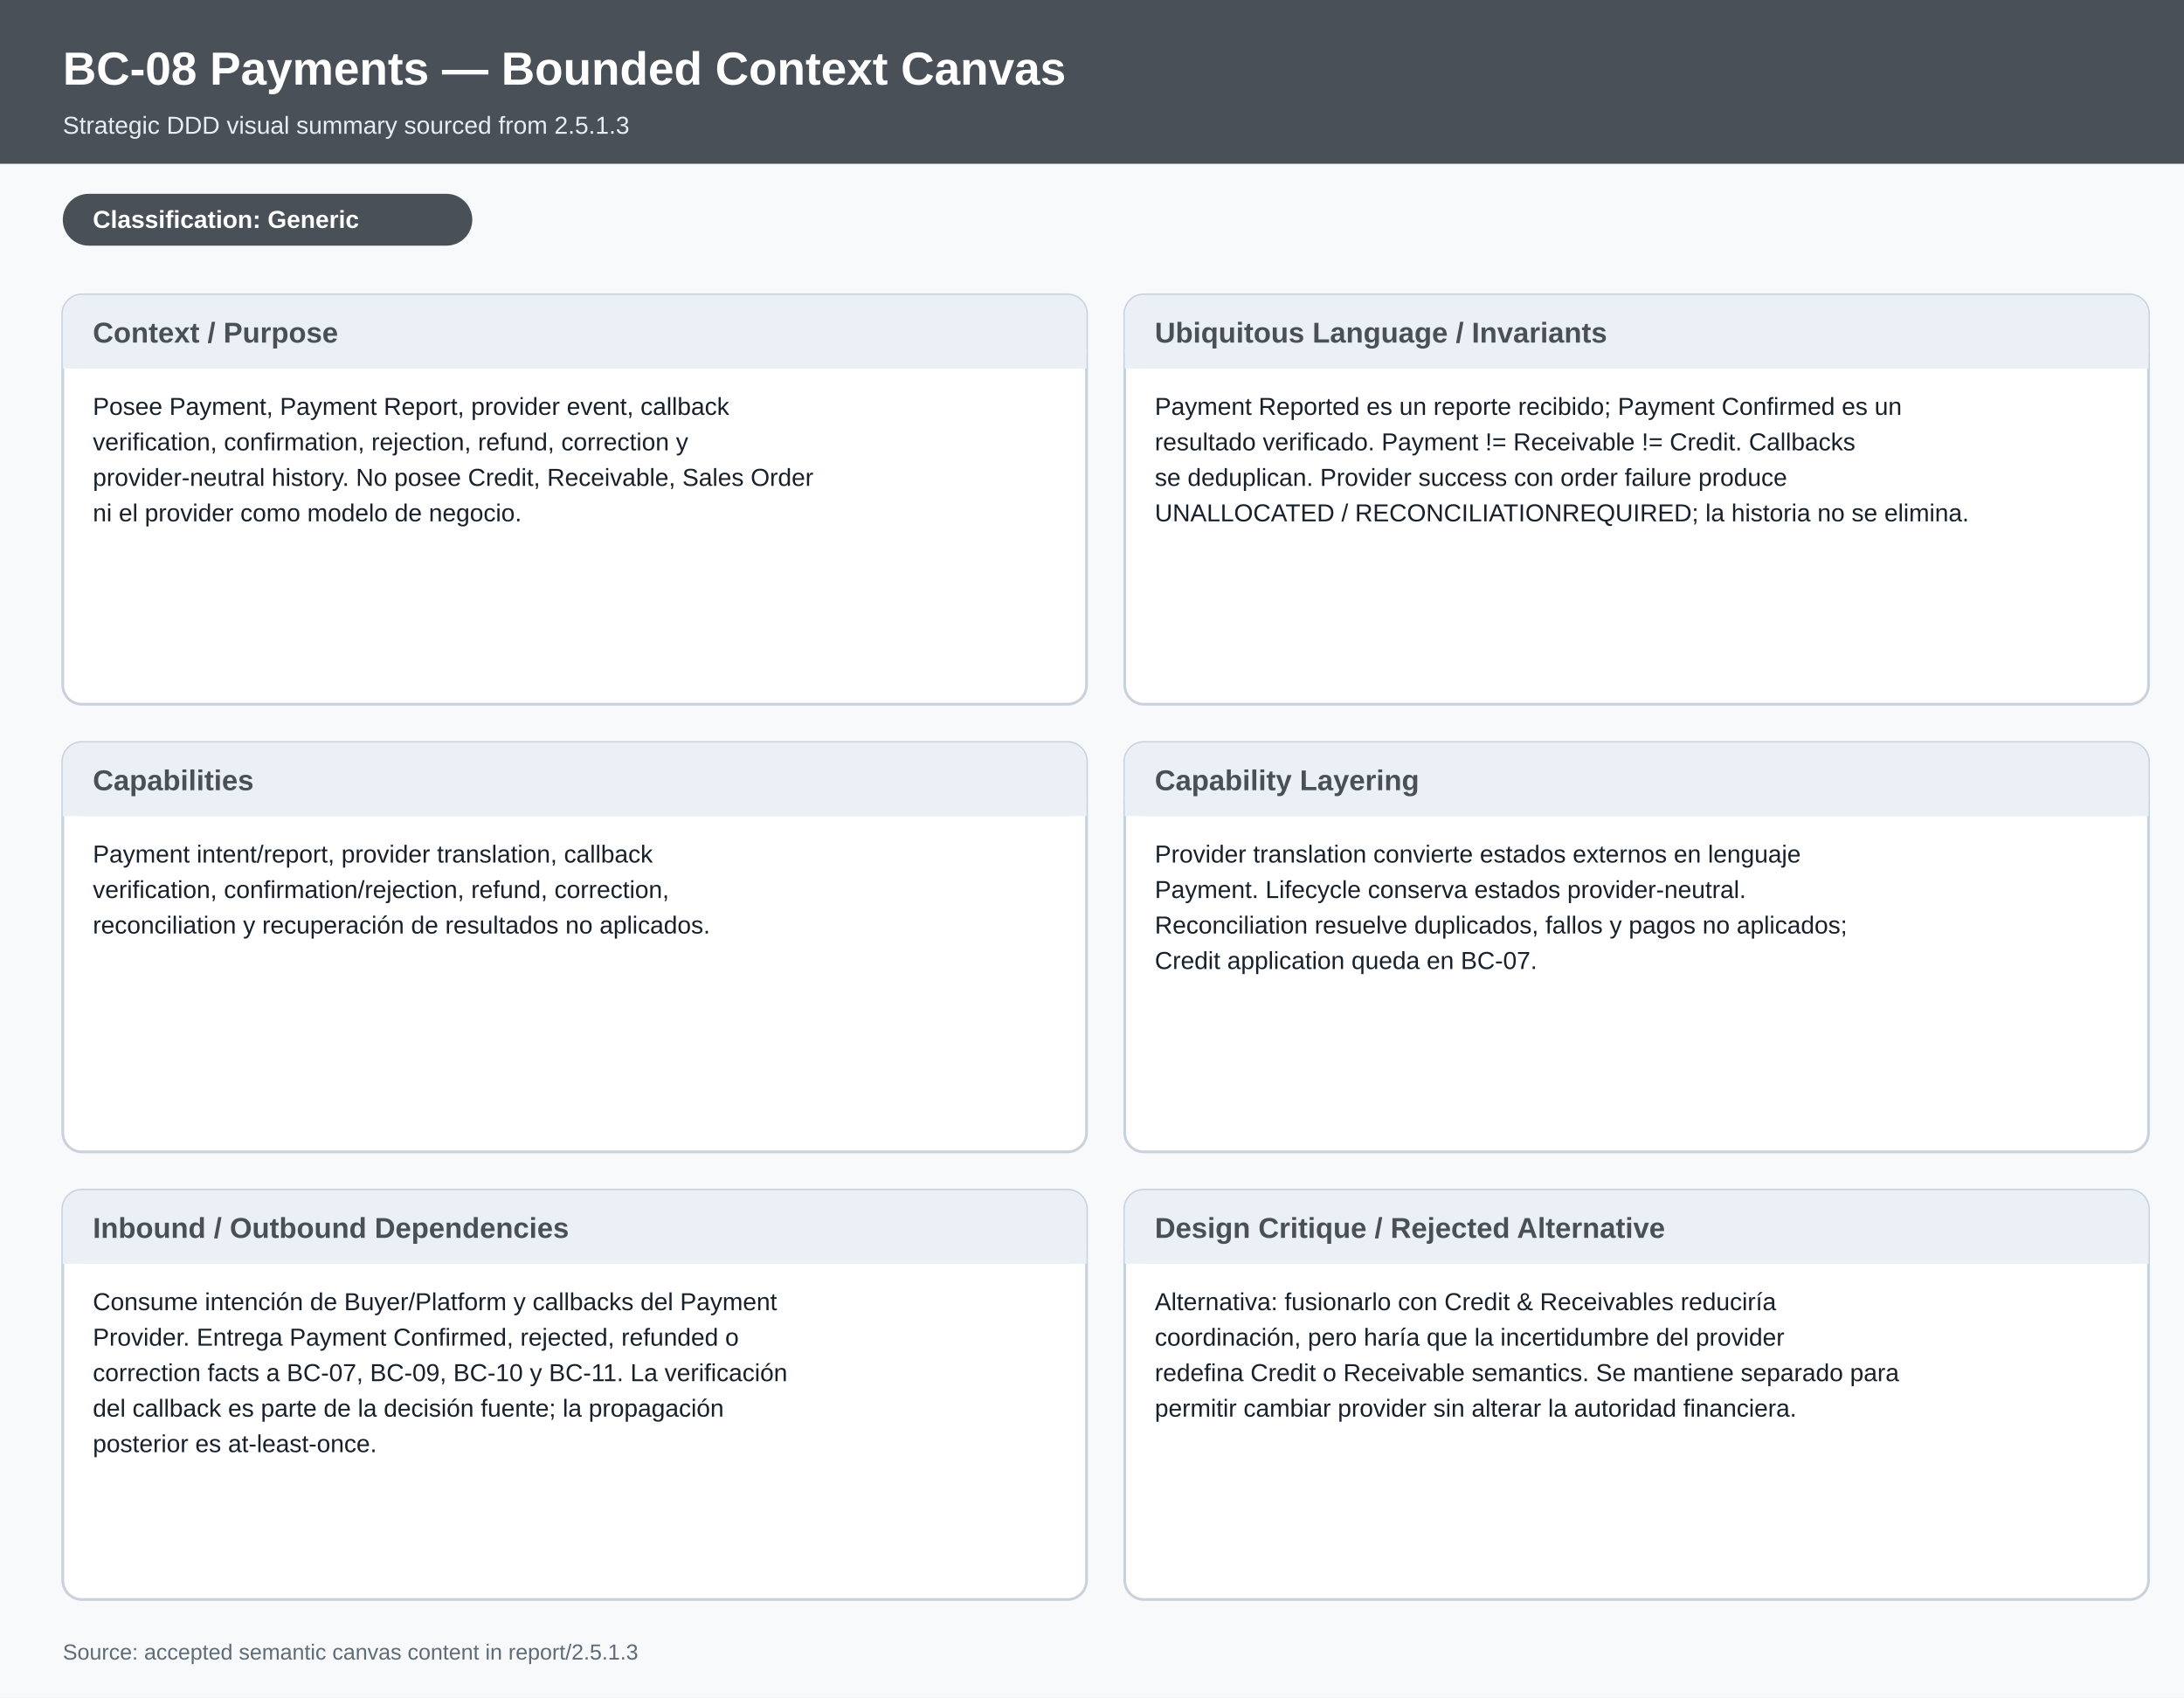
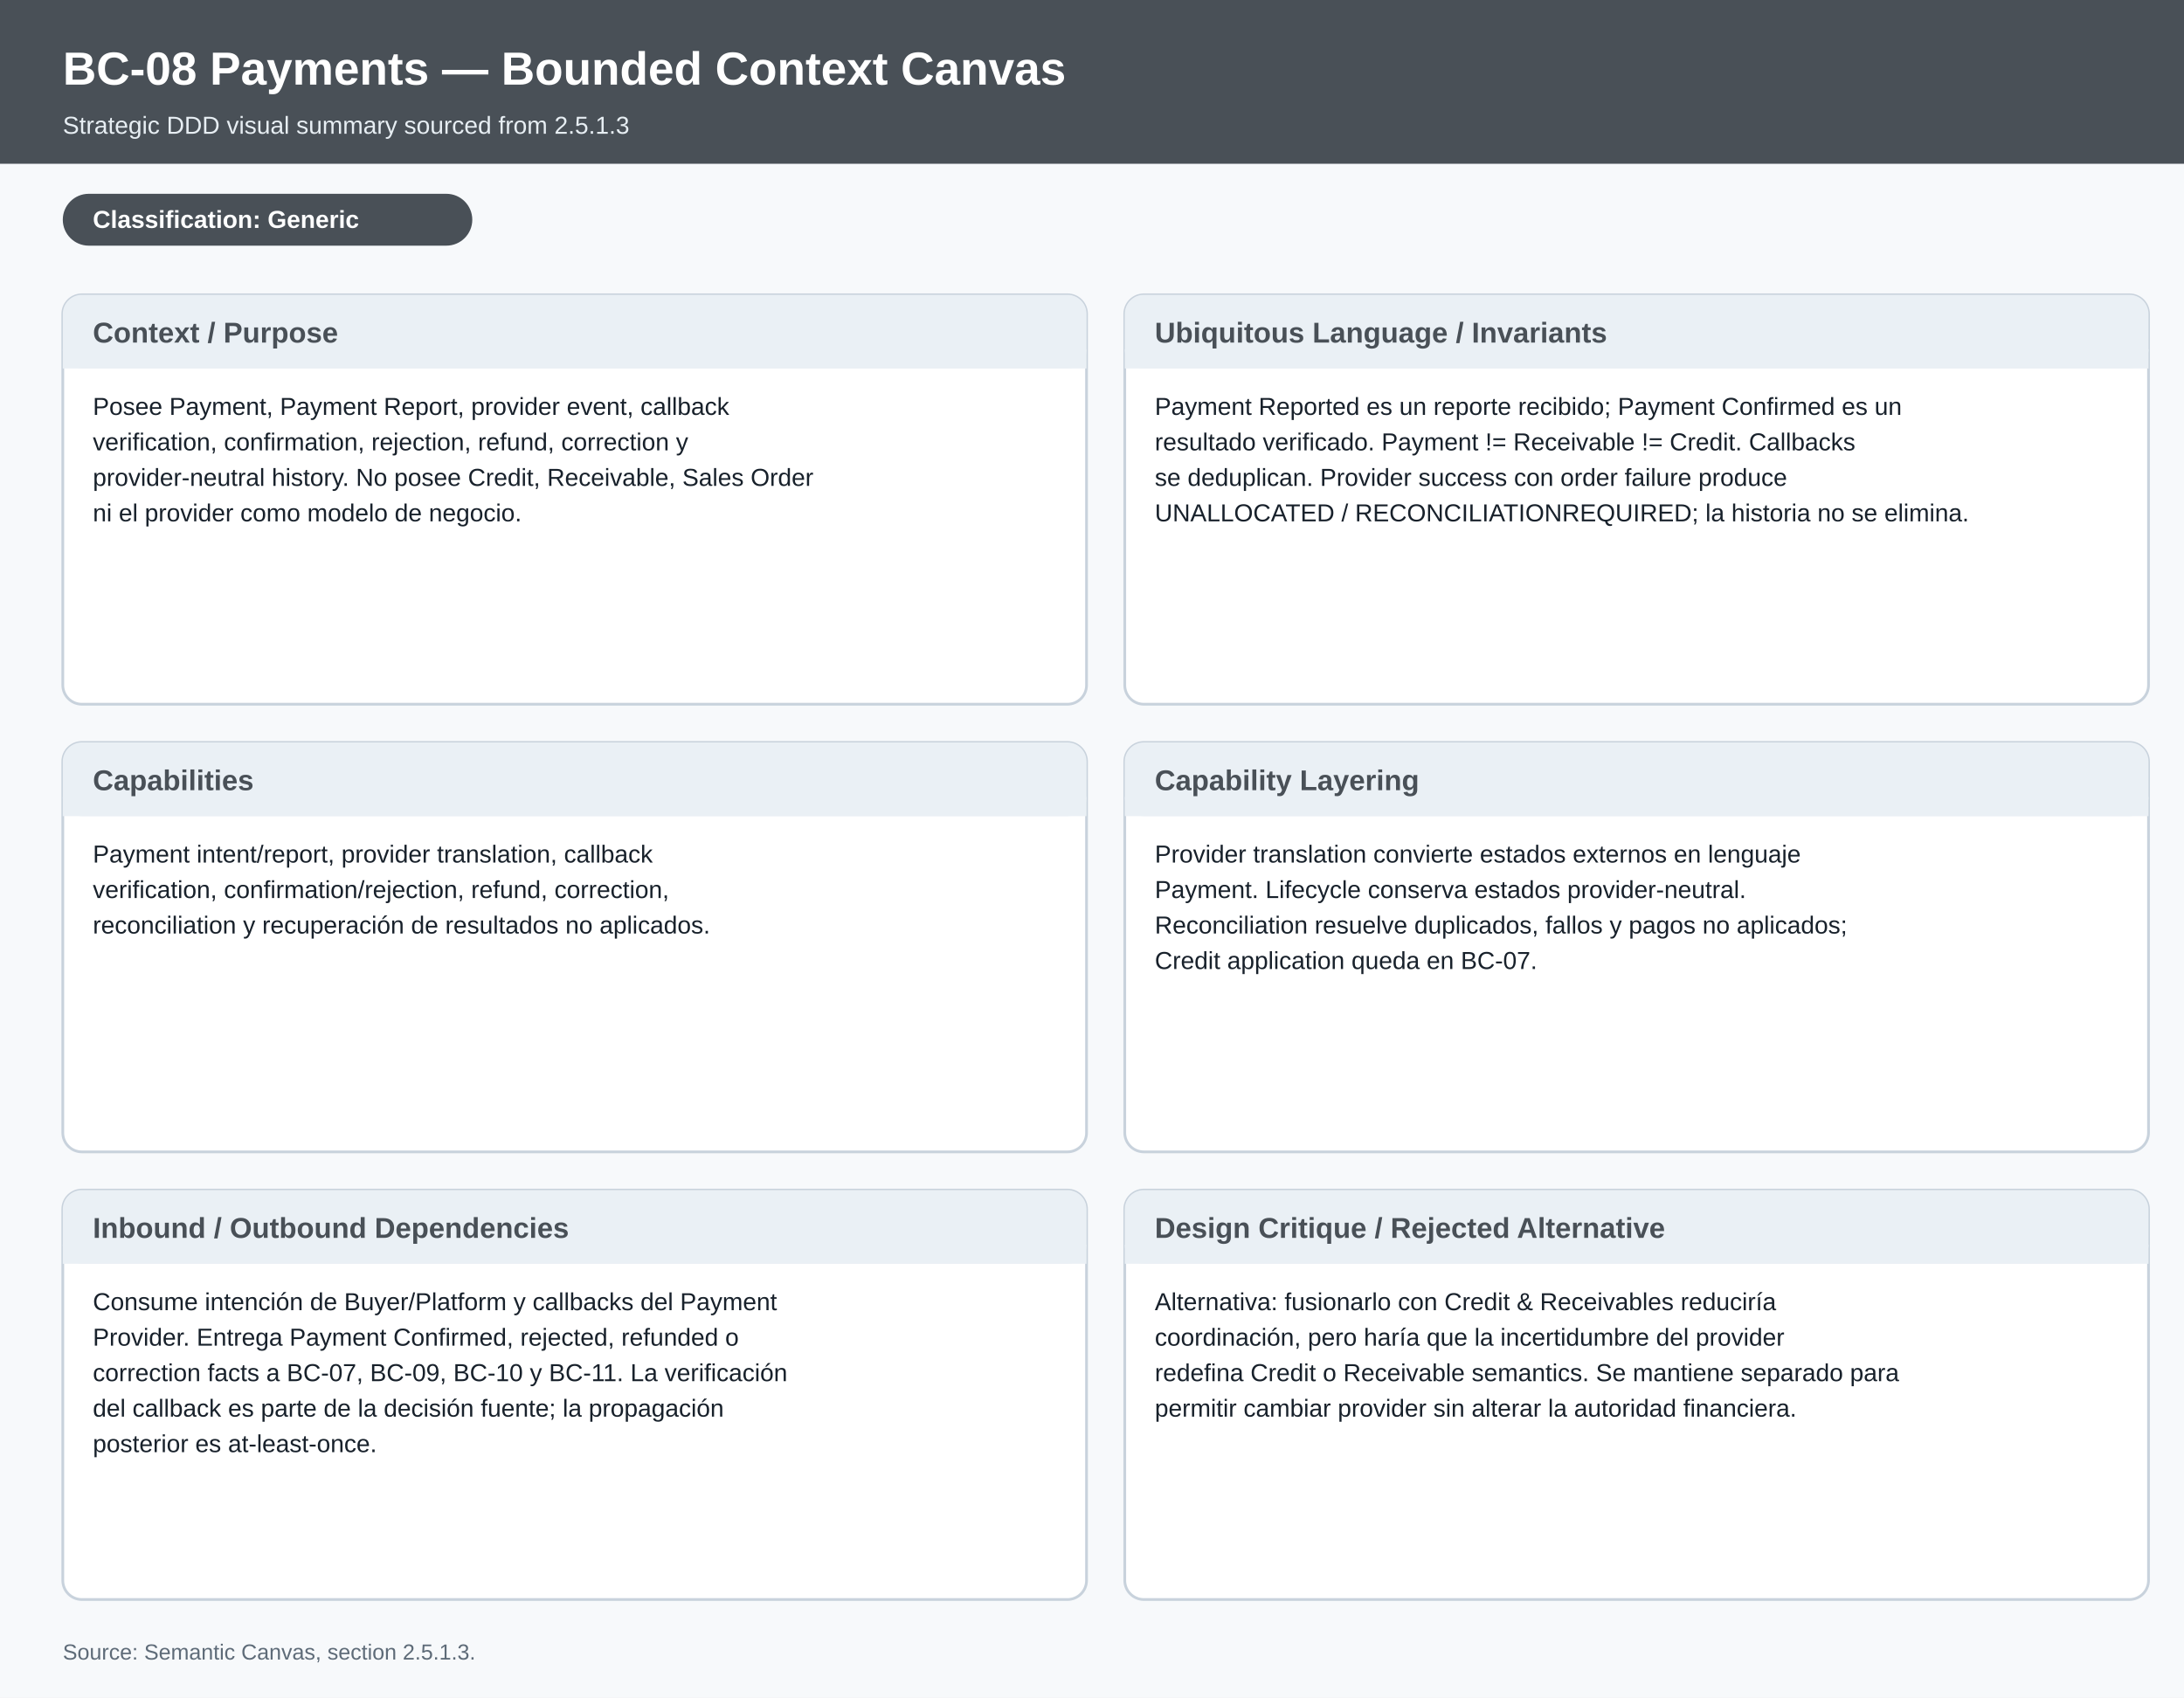
<svg xmlns="http://www.w3.org/2000/svg" width="1600" height="1244" viewBox="0 0 1600 1244">
  <rect width="100%" height="100%" fill="#f7f9fb" />
  <rect width="1600" height="120" fill="#495057" />
  <text x="46" y="62" font-family="Arial, Helvetica, sans-serif" font-size="34px" font-weight="700" fill="#ffffff">BC-08 Payments — Bounded Context Canvas</text>
  <text x="46" y="98" font-family="Arial, Helvetica, sans-serif" font-size="18px" font-weight="400" fill="#e7eef3">Strategic DDD visual summary sourced from 2.5.1.3</text>
  <rect x="46" y="142" width="300" height="38" rx="19" fill="#495057" />
  <text x="68" y="167" font-family="Arial, Helvetica, sans-serif" font-size="18px" font-weight="700" fill="#ffffff">Classification: Generic</text>
  <rect x="46" y="216" width="750" height="300" rx="14" fill="#ffffff" stroke="#c8d2dc" stroke-width="2" />
  <rect x="46" y="216" width="750" height="54" rx="14" fill="#eaf0f5" />
  <rect x="46" y="256" width="750" height="14" fill="#eaf0f5" />
  <text x="68" y="251" font-family="Arial, Helvetica, sans-serif" font-size="21px" font-weight="700" fill="#495057">Context / Purpose</text>
  <text x="68" y="304" font-family="Arial, Helvetica, sans-serif" font-size="18px" font-weight="400" fill="#18212b">Posee Payment, Payment Report, provider event, callback</text>
  <text x="68" y="330" font-family="Arial, Helvetica, sans-serif" font-size="18px" font-weight="400" fill="#18212b">verification, confirmation, rejection, refund, correction y</text>
  <text x="68" y="356" font-family="Arial, Helvetica, sans-serif" font-size="18px" font-weight="400" fill="#18212b">provider-neutral history. No posee Credit, Receivable, Sales Order</text>
  <text x="68" y="382" font-family="Arial, Helvetica, sans-serif" font-size="18px" font-weight="400" fill="#18212b">ni el provider como modelo de negocio.</text>
  <rect x="824" y="216" width="750" height="300" rx="14" fill="#ffffff" stroke="#c8d2dc" stroke-width="2" />
  <rect x="824" y="216" width="750" height="54" rx="14" fill="#eaf0f5" />
  <rect x="824" y="256" width="750" height="14" fill="#eaf0f5" />
  <text x="846" y="251" font-family="Arial, Helvetica, sans-serif" font-size="21px" font-weight="700" fill="#495057">Ubiquitous Language / Invariants</text>
  <text x="846" y="304" font-family="Arial, Helvetica, sans-serif" font-size="18px" font-weight="400" fill="#18212b">Payment Reported es un reporte recibido; Payment Confirmed es un</text>
  <text x="846" y="330" font-family="Arial, Helvetica, sans-serif" font-size="18px" font-weight="400" fill="#18212b">resultado verificado. Payment != Receivable != Credit. Callbacks</text>
  <text x="846" y="356" font-family="Arial, Helvetica, sans-serif" font-size="18px" font-weight="400" fill="#18212b">se deduplican. Provider success con order failure produce</text>
  <text x="846" y="382" font-family="Arial, Helvetica, sans-serif" font-size="18px" font-weight="400" fill="#18212b">UNALLOCATED / RECONCILIATIONREQUIRED; la historia no se elimina.</text>
  <rect x="46" y="544" width="750" height="300" rx="14" fill="#ffffff" stroke="#c8d2dc" stroke-width="2" />
  <rect x="46" y="544" width="750" height="54" rx="14" fill="#eaf0f5" />
  <rect x="46" y="584" width="750" height="14" fill="#eaf0f5" />
  <text x="68" y="579" font-family="Arial, Helvetica, sans-serif" font-size="21px" font-weight="700" fill="#495057">Capabilities</text>
  <text x="68" y="632" font-family="Arial, Helvetica, sans-serif" font-size="18px" font-weight="400" fill="#18212b">Payment intent/report, provider translation, callback</text>
  <text x="68" y="658" font-family="Arial, Helvetica, sans-serif" font-size="18px" font-weight="400" fill="#18212b">verification, confirmation/rejection, refund, correction,</text>
  <text x="68" y="684" font-family="Arial, Helvetica, sans-serif" font-size="18px" font-weight="400" fill="#18212b">reconciliation y recuperación de resultados no aplicados.</text>
  <rect x="824" y="544" width="750" height="300" rx="14" fill="#ffffff" stroke="#c8d2dc" stroke-width="2" />
  <rect x="824" y="544" width="750" height="54" rx="14" fill="#eaf0f5" />
  <rect x="824" y="584" width="750" height="14" fill="#eaf0f5" />
  <text x="846" y="579" font-family="Arial, Helvetica, sans-serif" font-size="21px" font-weight="700" fill="#495057">Capability Layering</text>
  <text x="846" y="632" font-family="Arial, Helvetica, sans-serif" font-size="18px" font-weight="400" fill="#18212b">Provider translation convierte estados externos en lenguaje</text>
  <text x="846" y="658" font-family="Arial, Helvetica, sans-serif" font-size="18px" font-weight="400" fill="#18212b">Payment. Lifecycle conserva estados provider-neutral.</text>
  <text x="846" y="684" font-family="Arial, Helvetica, sans-serif" font-size="18px" font-weight="400" fill="#18212b">Reconciliation resuelve duplicados, fallos y pagos no aplicados;</text>
  <text x="846" y="710" font-family="Arial, Helvetica, sans-serif" font-size="18px" font-weight="400" fill="#18212b">Credit application queda en BC-07.</text>
  <rect x="46" y="872" width="750" height="300" rx="14" fill="#ffffff" stroke="#c8d2dc" stroke-width="2" />
  <rect x="46" y="872" width="750" height="54" rx="14" fill="#eaf0f5" />
  <rect x="46" y="912" width="750" height="14" fill="#eaf0f5" />
  <text x="68" y="907" font-family="Arial, Helvetica, sans-serif" font-size="21px" font-weight="700" fill="#495057">Inbound / Outbound Dependencies</text>
  <text x="68" y="960" font-family="Arial, Helvetica, sans-serif" font-size="18px" font-weight="400" fill="#18212b">Consume intención de Buyer/Platform y callbacks del Payment</text>
  <text x="68" y="986" font-family="Arial, Helvetica, sans-serif" font-size="18px" font-weight="400" fill="#18212b">Provider. Entrega Payment Confirmed, rejected, refunded o</text>
  <text x="68" y="1012" font-family="Arial, Helvetica, sans-serif" font-size="18px" font-weight="400" fill="#18212b">correction facts a BC-07, BC-09, BC-10 y BC-11. La verificación</text>
  <text x="68" y="1038" font-family="Arial, Helvetica, sans-serif" font-size="18px" font-weight="400" fill="#18212b">del callback es parte de la decisión fuente; la propagación</text>
  <text x="68" y="1064" font-family="Arial, Helvetica, sans-serif" font-size="18px" font-weight="400" fill="#18212b">posterior es at-least-once.</text>
  <rect x="824" y="872" width="750" height="300" rx="14" fill="#ffffff" stroke="#c8d2dc" stroke-width="2" />
  <rect x="824" y="872" width="750" height="54" rx="14" fill="#eaf0f5" />
  <rect x="824" y="912" width="750" height="14" fill="#eaf0f5" />
  <text x="846" y="907" font-family="Arial, Helvetica, sans-serif" font-size="21px" font-weight="700" fill="#495057">Design Critique / Rejected Alternative</text>
  <text x="846" y="960" font-family="Arial, Helvetica, sans-serif" font-size="18px" font-weight="400" fill="#18212b">Alternativa: fusionarlo con Credit &amp; Receivables reduciría</text>
  <text x="846" y="986" font-family="Arial, Helvetica, sans-serif" font-size="18px" font-weight="400" fill="#18212b">coordinación, pero haría que la incertidumbre del provider</text>
  <text x="846" y="1012" font-family="Arial, Helvetica, sans-serif" font-size="18px" font-weight="400" fill="#18212b">redefina Credit o Receivable semantics. Se mantiene separado para</text>
  <text x="846" y="1038" font-family="Arial, Helvetica, sans-serif" font-size="18px" font-weight="400" fill="#18212b">permitir cambiar provider sin alterar la autoridad financiera.</text>
-   <text x="46" y="1216" font-family="Arial, Helvetica, sans-serif" font-size="16px" font-weight="400" fill="#5e6b78">Source: accepted semantic canvas content in report/2.5.1.3</text>
+   <text x="46" y="1216" font-family="Arial, Helvetica, sans-serif" font-size="16px" font-weight="400" fill="#5e6b78">Source: Semantic Canvas, section 2.5.1.3.</text>
</svg>
